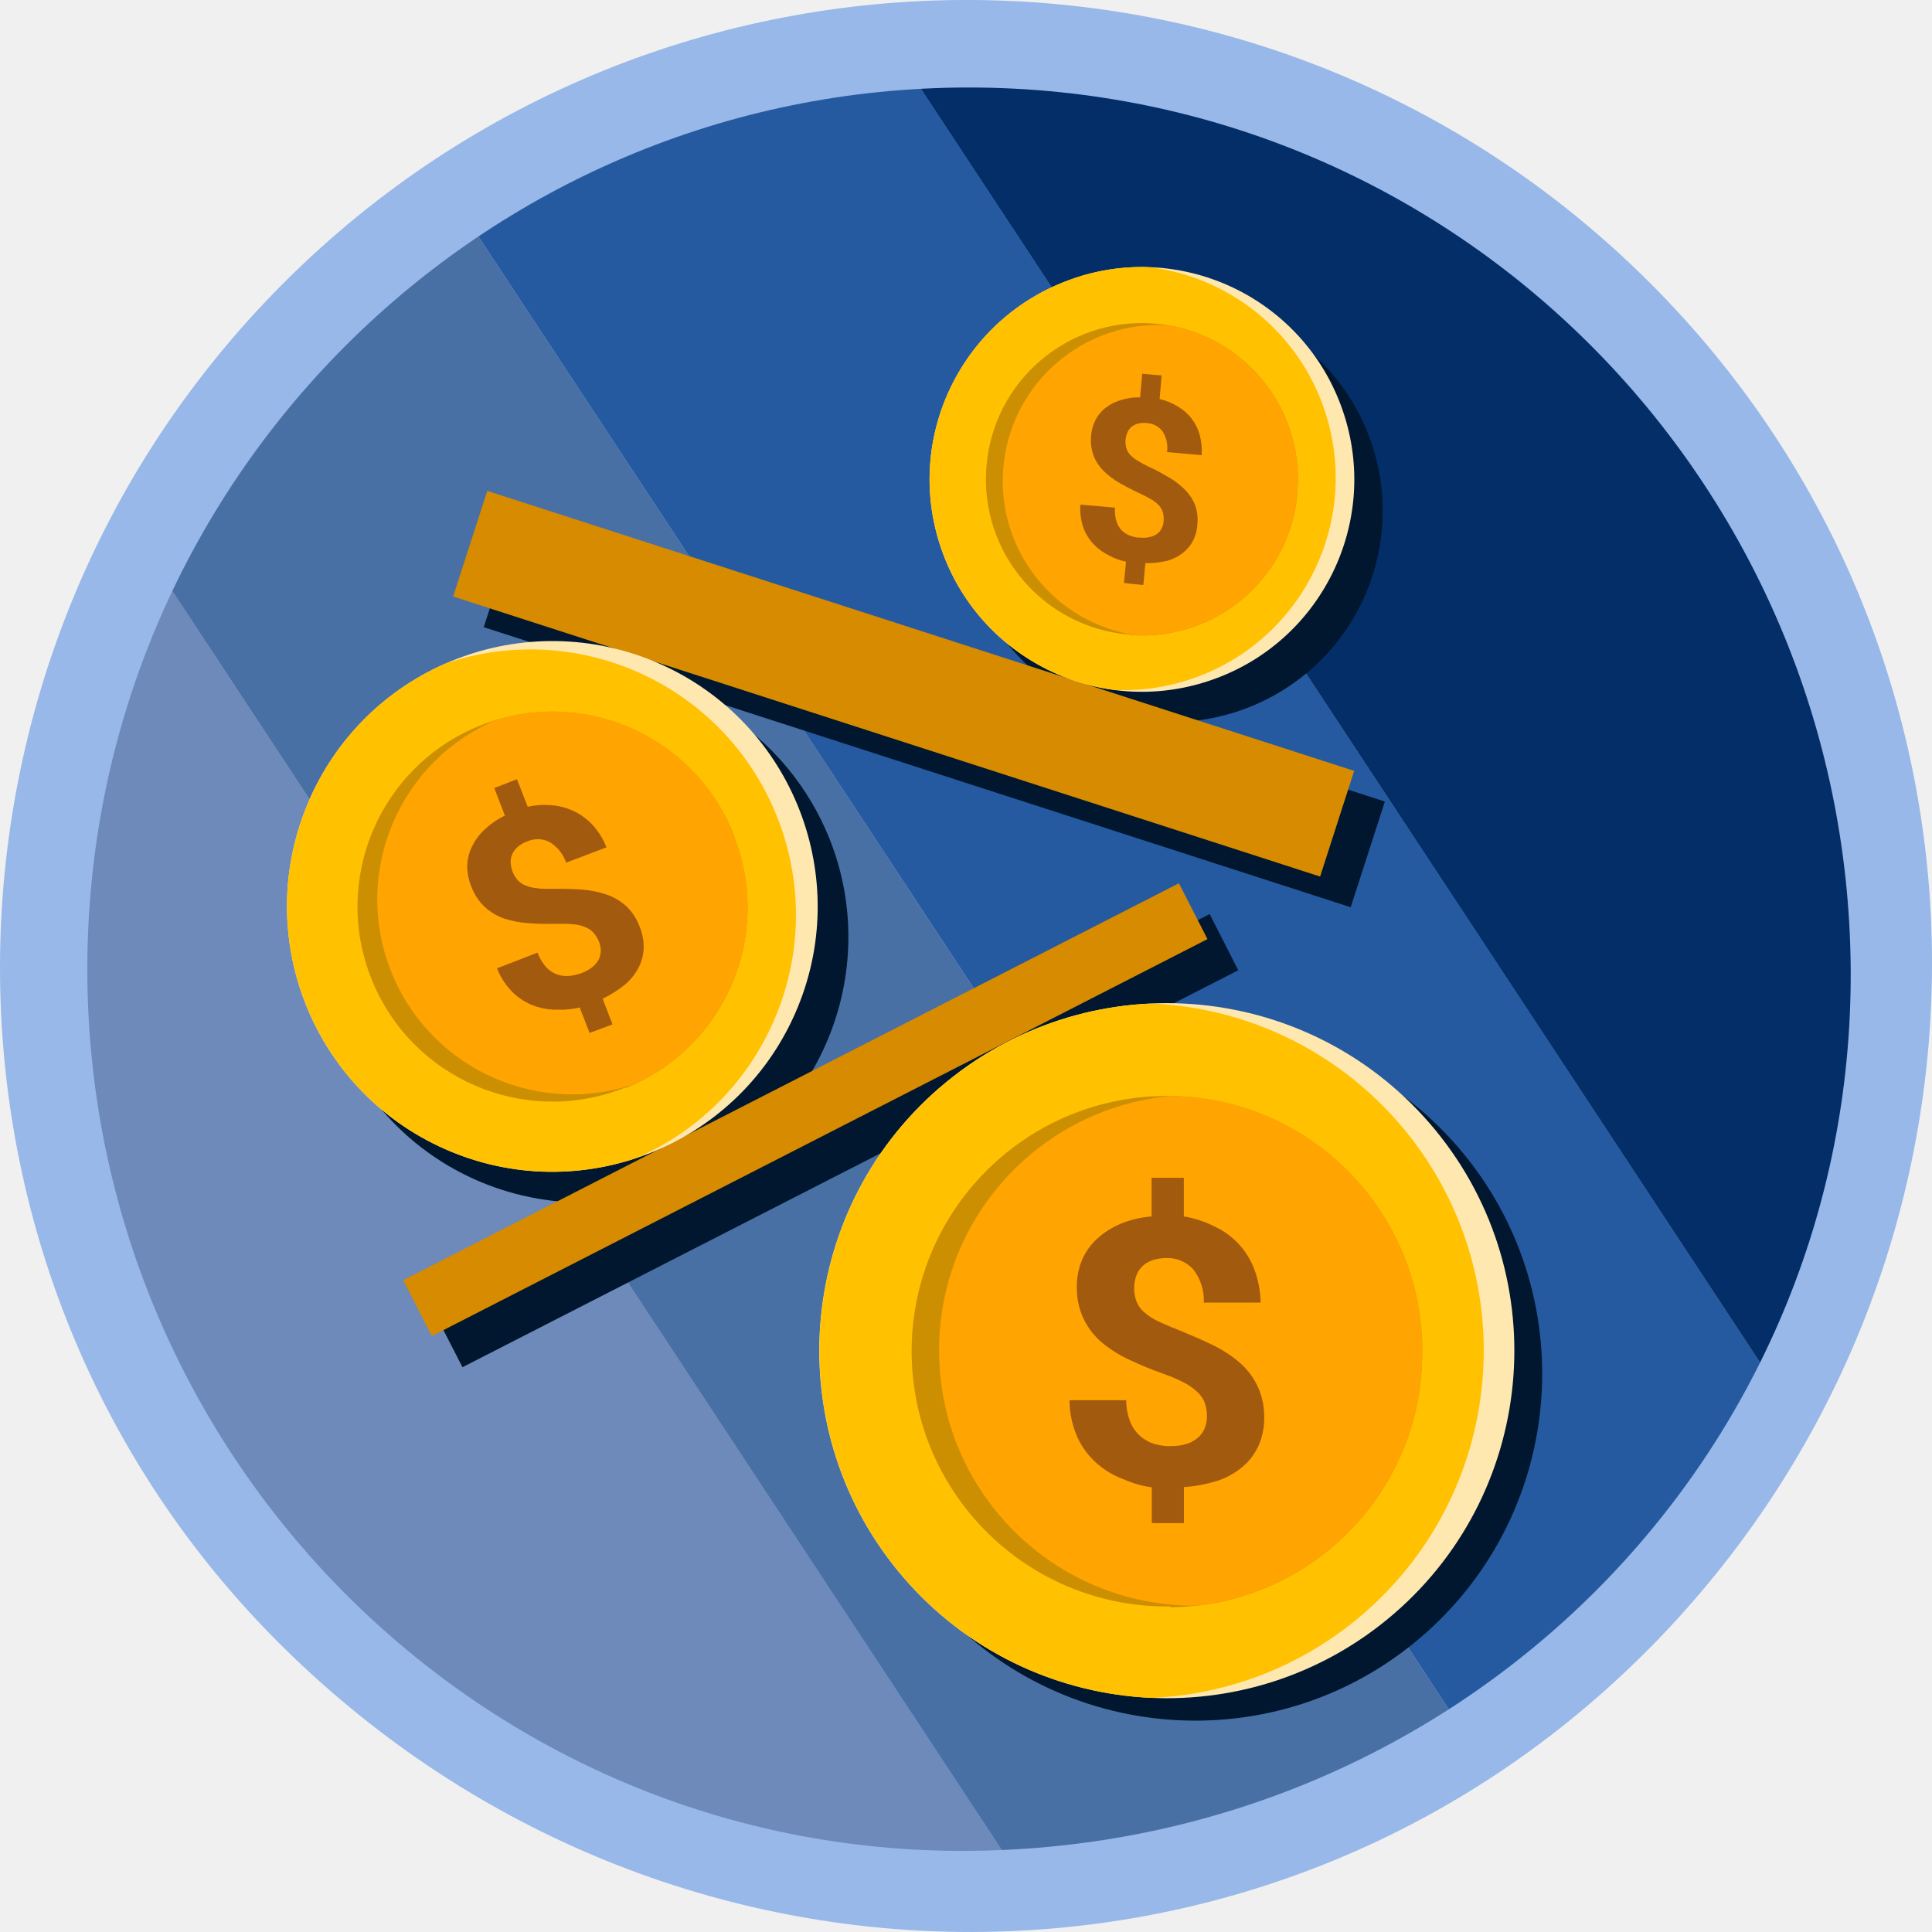
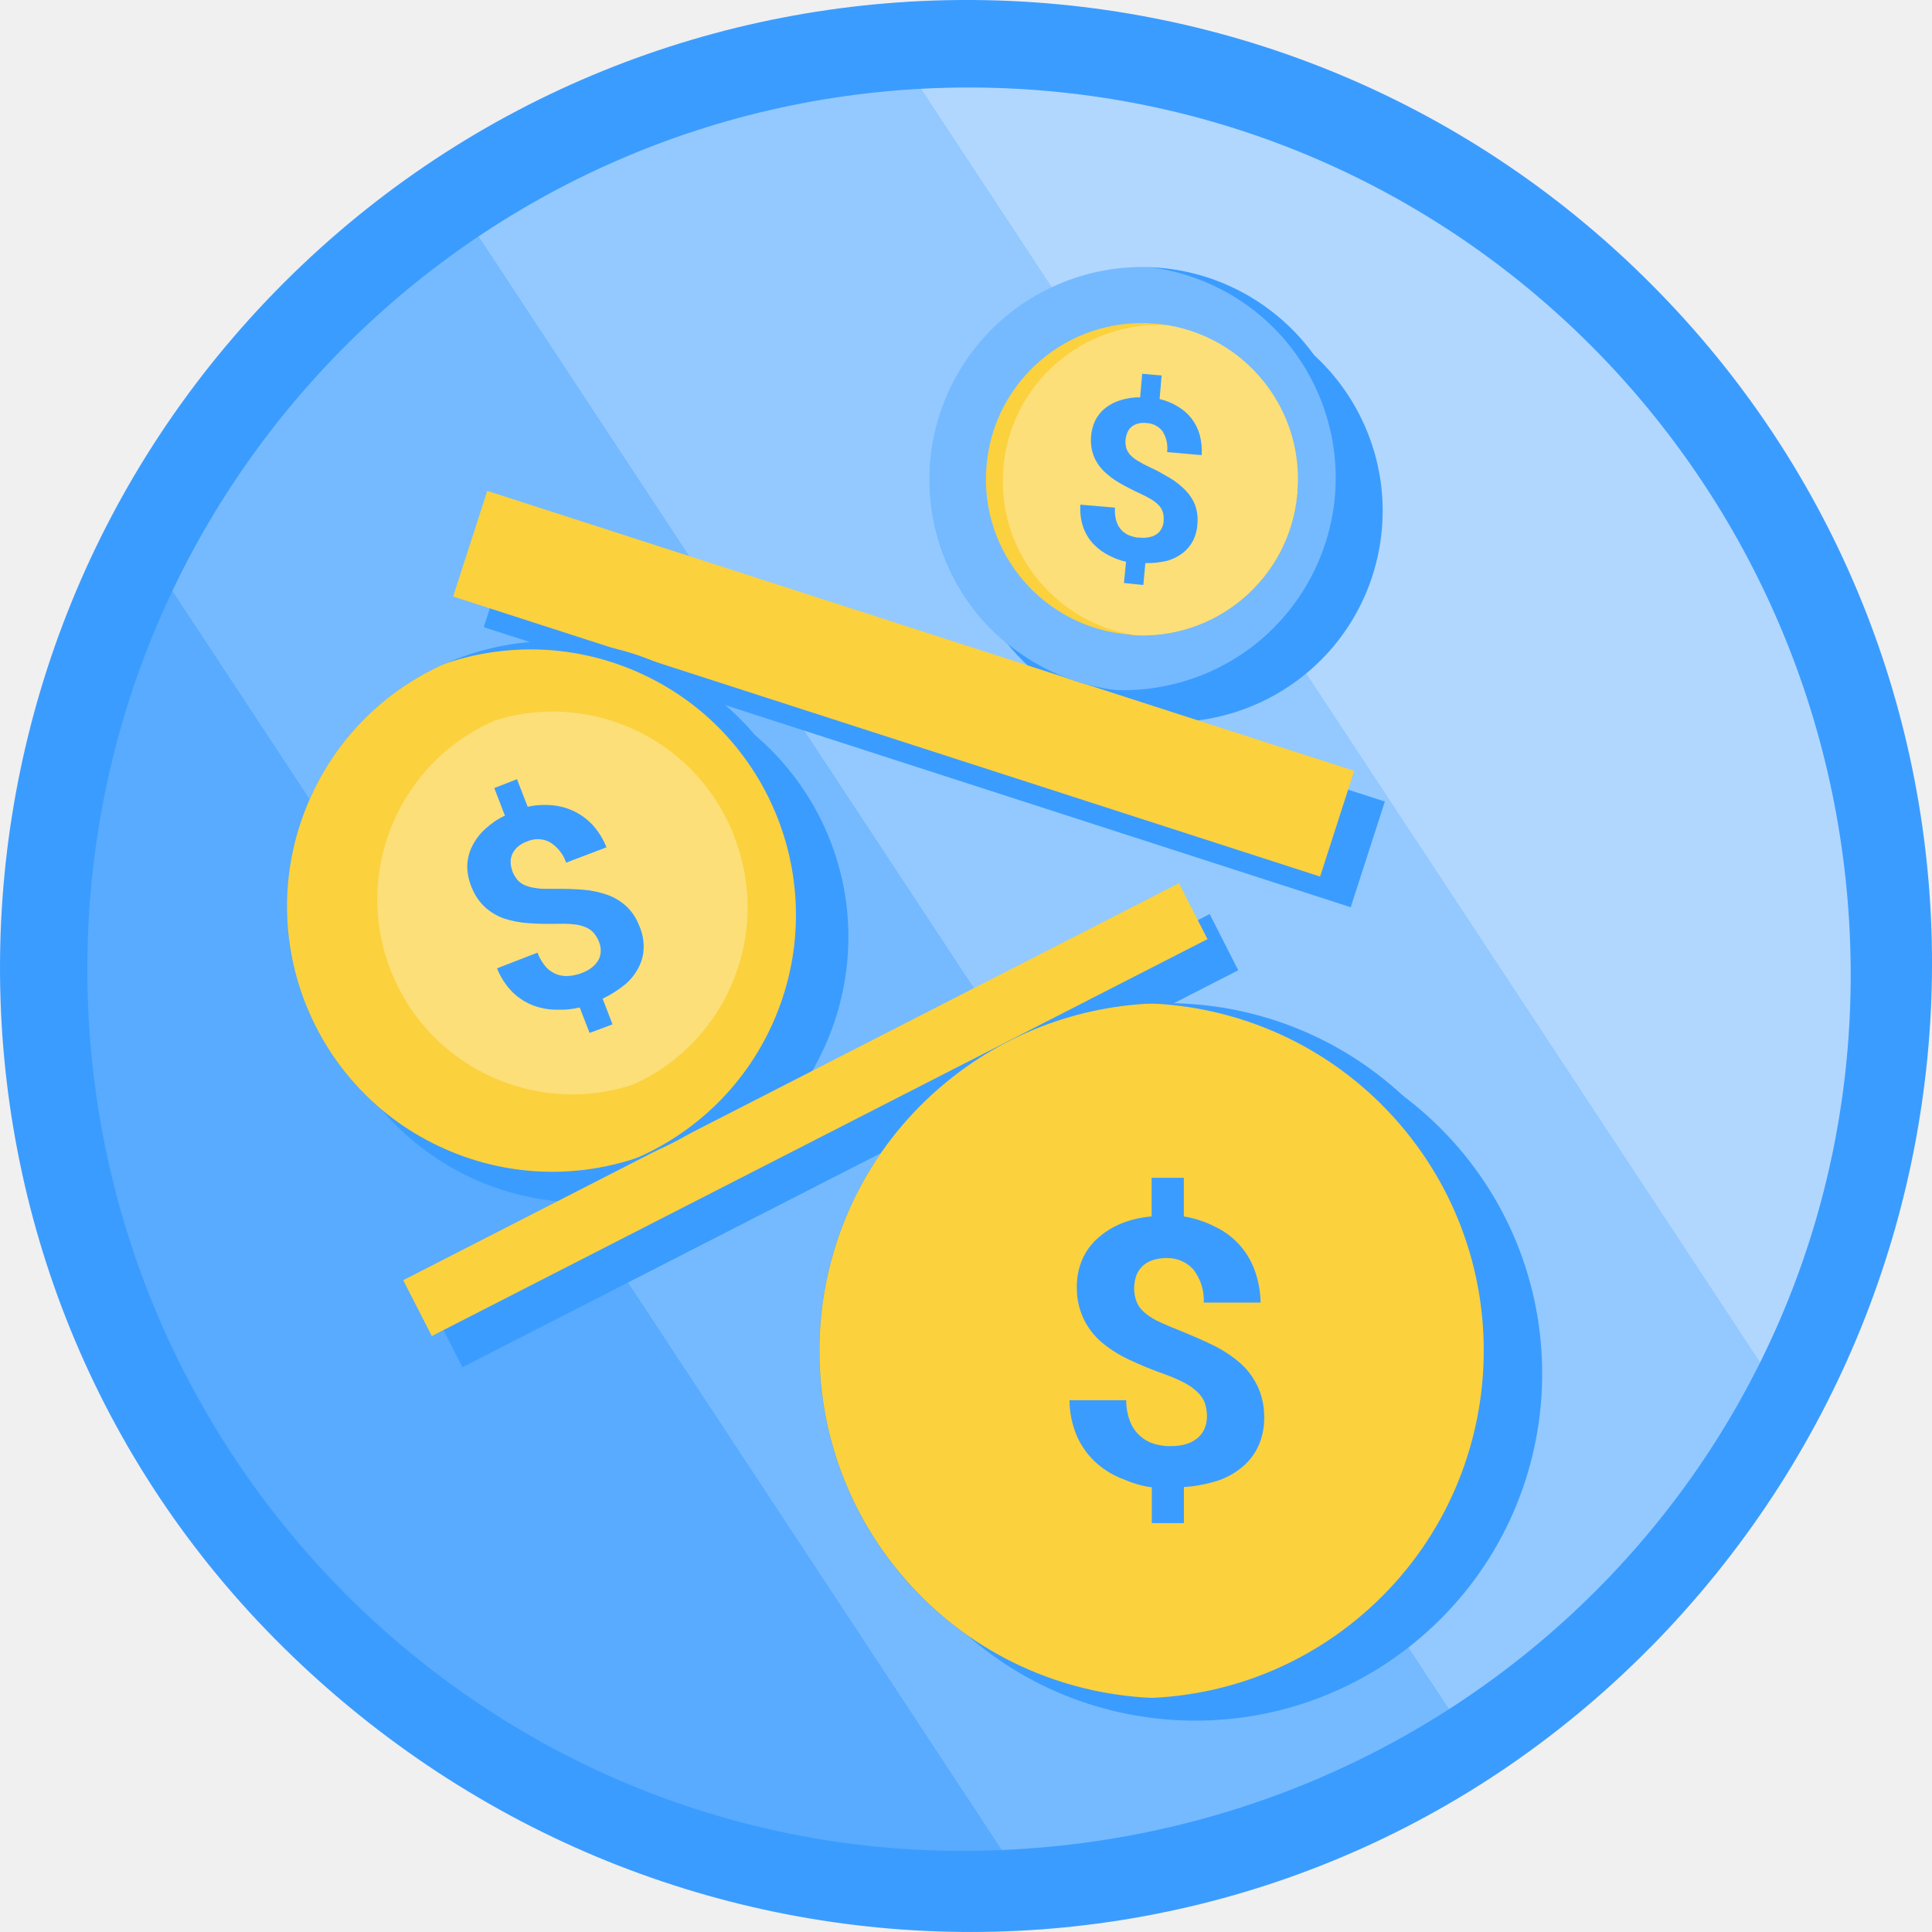
<svg xmlns="http://www.w3.org/2000/svg" xmlns:xlink="http://www.w3.org/1999/xlink" width="24" height="24" viewBox="0 0 24 24">
  <defs>
    <path id="7fbc5sid5a" d="M.085 11.04c0 6.049 4.904 10.997 10.952 10.952 6.133-.047 10.99-4.925 10.953-10.953C21.95 4.992 17.087.09 11.037.087 4.988.087.085 4.991.085 11.039z" />
    <path id="6bbdvcmt9c" d="M.085 11.04c0 6.049 4.904 10.997 10.952 10.952 6.133-.047 10.99-4.925 10.953-10.953C21.95 4.992 17.087.09 11.037.087 4.988.087.085 4.991.085 11.039z" />
    <path id="2e9ykaauee" d="M.085 11.04c0 6.049 4.904 10.997 10.952 10.952 6.133-.047 10.99-4.925 10.953-10.953C21.95 4.992 17.087.09 11.037.087 4.988.087.085 4.991.085 11.039z" />
    <path id="b9qmcgp6bg" d="M.085 11.04c0 6.049 4.904 10.997 10.952 10.952 6.133-.047 10.99-4.925 10.953-10.953C21.95 4.992 17.087.09 11.037.087 4.988.087.085 4.991.085 11.039z" />
    <path id="8igaluapni" d="M1.53 1.083C-.273 2.64-.472 5.367 1.087 7.172c1.558 1.804 4.284 2.003 6.089.445 1.804-1.559 2.003-4.285.445-6.09C6.766.54 5.562.033 4.35.033c-.999 0-2.003.346-2.82 1.05" />
    <path id="x4f8clzt2k" d="M3.17.042C1.418.065.017 1.503.04 3.255c.022 1.735 1.436 3.13 3.171 3.13h.04v.009c1.727-.015 3.122-1.416 3.13-3.143v-.078C6.36 1.435 4.945.043 3.212.043H3.17z" />
    <path id="92q5coibpm" d="M.37 1.978c-.734 1.665.02 3.611 1.686 4.345 1.666.735 3.612-.02 4.346-1.686S6.382 1.025 4.716.29c-.433-.19-.884-.28-1.328-.28C2.12.01.913.743.37 1.977" />
    <path id="q010ik6yao" d="M1.53.205C.289.705-.312 2.116.188 3.357.683 4.587 2.075 5.189 3.31 4.71l.028-.012v.007c1.225-.488 1.832-1.87 1.361-3.102-.002-.01-.005-.018-.009-.027V1.57l-.01-.023C4.3.603 3.394.029 2.435.029c-.302 0-.608.057-.904.176" />
    <path id="ttu6hrjfwq" d="M1.86.173C.48.643-.256 2.141.214 3.52.684 4.9 2.182 5.635 3.561 5.165c1.379-.47 2.115-1.968 1.645-3.346C4.833.722 3.808.03 2.71.03c-.282 0-.569.046-.85.142" />
    <path id="qv8fi7dtes" d="M.015 1.855C-.065 2.913.723 3.839 1.78 3.93h.024v.006c1.052.081 1.974-.697 2.072-1.747l.003-.021v-.006-.019C3.96 1.076 3.159.146 2.091.066 2.042.063 1.994.061 1.945.061.94.06.09.836.015 1.855z" />
  </defs>
  <g fill="none" fill-rule="evenodd">
    <g>
      <g>
-         <path fill="#97B8E8" d="M20.494 20.471c-4.64 4.697-12.182 4.713-16.967 0-4.72-4.648-4.685-12.275 0-16.959 4.685-4.683 12.281-4.683 16.967 0 4.692 4.684 4.658 12.247 0 16.96" transform="translate(-40 -210) translate(40 210)" />
+         <path fill="#3B9CFF" d="M20.494 20.471c-4.64 4.697-12.182 4.713-16.967 0-4.72-4.648-4.685-12.275 0-16.959 4.685-4.683 12.281-4.683 16.967 0 4.692 4.684 4.658 12.247 0 16.96" transform="translate(-40 -210) translate(40 210)" />
        <g>
          <g>
            <g transform="translate(-40 -210) translate(40 210) translate(1 1)">
              <mask id="vxc5hbgk2b" fill="#fff">
                <use xlink:href="#7fbc5sid5a" />
              </mask>
-               <path fill="#6D8ABA" d="M-7.429 3.511L-2.754 0.431 15.264 27.777 10.589 30.857z" mask="url(#vxc5hbgk2b)" />
+               <path fill="#FFFFFF" opacity="0.15" d="M-7.429 3.511L-2.754 0.431 15.264 27.777 10.589 30.857z" mask="url(#vxc5hbgk2b)" />
            </g>
            <g transform="translate(-40 -210) translate(40 210) translate(1 1)">
              <mask id="hnb5znnmed" fill="#fff">
                <use xlink:href="#6bbdvcmt9c" />
              </mask>
-               <path fill="#4870A5" d="M-2.753 0.431L1.921 -2.649 19.939 24.698 15.264 27.778z" mask="url(#hnb5znnmed)" />
+               <path fill="#FFFFFF" opacity="0.3" d="M-2.753 0.431L1.921 -2.649 19.939 24.698 15.264 27.778z" mask="url(#hnb5znnmed)" />
            </g>
            <g transform="translate(-40 -210) translate(40 210) translate(1 1)">
              <mask id="2mnz2p58uf" fill="#fff">
                <use xlink:href="#2e9ykaauee" />
              </mask>
-               <path fill="#255AA0" d="M1.921 -2.65L6.596 -5.73 24.614 21.616 19.939 24.696z" mask="url(#2mnz2p58uf)" />
+               <path fill="#FFFFFF" opacity="0.45" d="M1.921 -2.65L6.596 -5.73 24.614 21.616 19.939 24.696z" mask="url(#2mnz2p58uf)" />
            </g>
            <g transform="translate(-40 -210) translate(40 210) translate(1 1)">
              <mask id="63jgzpdmwh" fill="#fff">
                <use xlink:href="#b9qmcgp6bg" />
              </mask>
-               <path fill="#032E67" d="M6.596 -5.73L11.279 -8.815 29.297 18.531 24.614 21.617z" mask="url(#63jgzpdmwh)" />
+               <path fill="#FFFFFF" opacity="0.6" d="M6.596 -5.73L11.279 -8.815 29.297 18.531 24.614 21.617z" mask="url(#63jgzpdmwh)" />
            </g>
          </g>
          <g>
-             <path fill="#00172F" d="M8.098 10.203c1.765-1.597 4.49-1.462 6.088.302 1.597 1.765 1.462 4.49-.303 6.088-1.764 1.597-4.49 1.462-6.087-.303-1.597-1.764-1.462-4.49.302-6.087" transform="translate(-40 -210) translate(40 210) translate(1 1) translate(2.857 2.667)" />
-             <path fill="#00172F" d="M11.17 7.688l-6.111 3.126c1.568-.924 2.09-2.944 1.167-4.512-.365-.62-.924-1.104-1.59-1.377l8.286 2.678.424-1.313-3.367-1.088c1.393.396 2.844-.413 3.24-1.806.395-1.394-.413-2.844-1.807-3.24-1.393-.396-2.844.413-3.24 1.807-.377 1.329.342 2.723 1.643 3.187L2.578 2.814l-.426 1.31 2 .645C2.382 4.347.604 5.44.182 7.212c-.422 1.77.672 3.548 2.443 3.97.65.155 1.333.108 1.957-.134.046-.018.095-.037.136-.057l-3.186 1.632.356.694 9.637-4.931-.355-.698z" transform="translate(-40 -210) translate(40 210) translate(1 1) translate(2.857 2.667)" />
-             <path fill="#FFE8B0" d="M7.815 9.845c1.805-1.559 4.53-1.36 6.09.445 1.558 1.804 1.359 4.53-.445 6.089-1.805 1.558-4.531 1.359-6.09-.445-1.558-1.805-1.359-4.531.445-6.09" transform="translate(-40 -210) translate(40 210) translate(1 1) translate(2.857 2.667)" />
+             <path fill="#3B9CFF" d="M8.098 10.203c1.765-1.597 4.49-1.462 6.088.302 1.597 1.765 1.462 4.49-.303 6.088-1.764 1.597-4.49 1.462-6.087-.303-1.597-1.764-1.462-4.49.302-6.087" transform="translate(-40 -210) translate(40 210) translate(1 1) translate(2.857 2.667)" />
+             <path fill="#3B9CFF" d="M11.17 7.688l-6.111 3.126c1.568-.924 2.09-2.944 1.167-4.512-.365-.62-.924-1.104-1.59-1.377l8.286 2.678.424-1.313-3.367-1.088c1.393.396 2.844-.413 3.24-1.806.395-1.394-.413-2.844-1.807-3.24-1.393-.396-2.844.413-3.24 1.807-.377 1.329.342 2.723 1.643 3.187L2.578 2.814l-.426 1.31 2 .645C2.382 4.347.604 5.44.182 7.212c-.422 1.77.672 3.548 2.443 3.97.65.155 1.333.108 1.957-.134.046-.018.095-.037.136-.057l-3.186 1.632.356.694 9.637-4.931-.355-.698z" transform="translate(-40 -210) translate(40 210) translate(1 1) translate(2.857 2.667)" />
+             <path fill="#3B9CFF" d="M7.815 9.845c1.805-1.559 4.53-1.36 6.09.445 1.558 1.804 1.359 4.53-.445 6.089-1.805 1.558-4.531 1.359-6.09-.445-1.558-1.805-1.359-4.531.445-6.09" transform="translate(-40 -210) translate(40 210) translate(1 1) translate(2.857 2.667)" />
          </g>
          <g transform="translate(-40 -210) translate(40 210) translate(1 1) translate(9.143 11.429)">
            <mask id="2yf25nc1xj" fill="#fff">
              <use xlink:href="#8igaluapni" />
            </mask>
-             <path fill="#FFC100" d="M1.149 1.083c1.804-1.559 4.53-1.36 6.09.445 1.558 1.804 1.359 4.53-.446 6.09C4.99 9.175 2.263 8.976.704 7.171c-1.559-1.804-1.36-4.53.445-6.089" mask="url(#2yf25nc1xj)" />
+             <path fill="#FBD13E" d="M1.149 1.083c1.804-1.559 4.53-1.36 6.09.445 1.558 1.804 1.359 4.53-.446 6.09C4.99 9.175 2.263 8.976.704 7.171c-1.559-1.804-1.36-4.53.445-6.089" mask="url(#2yf25nc1xj)" />
          </g>
          <g>
-             <path fill="#D68B00" d="M.009 9.855L9.645 4.924 10 5.618.364 10.549zM.629 1.362L1.053.05 11.822 3.528 11.399 4.841z" transform="translate(-40 -210) translate(40 210) translate(1 1) translate(4 5.048)" />
-             <path fill="#CC8F02" d="M12.668 10.728v-.031c-.023-1.752-1.461-3.153-3.213-3.13-1.75.022-3.152 1.46-3.13 3.211.023 1.736 1.436 3.131 3.172 3.13h.04v.01c1.727-.016 3.122-1.416 3.13-3.143v-.047" transform="translate(-40 -210) translate(40 210) translate(1 1) translate(4 5.048)" />
+             <path fill="#FBD13E" d="M.009 9.855L9.645 4.924 10 5.618.364 10.549zM.629 1.362L1.053.05 11.822 3.528 11.399 4.841z" transform="translate(-40 -210) translate(40 210) translate(1 1) translate(4 5.048)" />
+             <path fill="#FBD13E" d="M12.668 10.728v-.031c-.023-1.752-1.461-3.153-3.213-3.13-1.75.022-3.152 1.46-3.13 3.211.023 1.736 1.436 3.131 3.172 3.13h.04v.01c1.727-.016 3.122-1.416 3.13-3.143v-.047" transform="translate(-40 -210) translate(40 210) translate(1 1) translate(4 5.048)" />
          </g>
          <g transform="translate(-40 -210) translate(40 210) translate(1 1) translate(10.286 12.571)">
            <mask id="hu46hzji3l" fill="#fff">
              <use xlink:href="#x4f8clzt2k" />
            </mask>
-             <path fill="#FFA400" d="M6.724 3.204v-.04C6.702 1.41 5.264.008 3.512.03 1.76.053.357 1.491.38 3.243.4 4.98 1.816 6.376 3.552 6.376h.04v.008C5.32 6.37 6.715 4.97 6.724 3.241v-.037z" mask="url(#hu46hzji3l)" />
+             <path fill="#FBD13E" d="M6.724 3.204v-.04C6.702 1.41 5.264.008 3.512.03 1.76.053.357 1.491.38 3.243.4 4.98 1.816 6.376 3.552 6.376h.04v.008C5.32 6.37 6.715 4.97 6.724 3.241v-.037z" mask="url(#hu46hzji3l)" />
          </g>
          <g>
-             <path fill="#A25A0E" d="M12.138 9.253c-.054-.11-.13-.207-.224-.286-.103-.087-.217-.16-.339-.217-.13-.063-.276-.125-.435-.19-.044-.017-.084-.033-.121-.05-.037-.015-.09-.04-.128-.058-.058-.03-.113-.066-.161-.11-.039-.035-.069-.078-.088-.126-.018-.049-.028-.1-.029-.151-.001-.052.006-.105.021-.155.014-.047.039-.089.073-.124.035-.037.079-.064.127-.081.06-.02.122-.03.185-.029.124-.003.243.048.327.139.092.118.139.264.132.414h.706c-.003-.139-.028-.276-.076-.407-.087-.236-.262-.428-.49-.535-.122-.063-.253-.106-.388-.128v-.48h-.4v.48c-.13.01-.259.04-.38.089-.11.045-.212.11-.299.19-.083.076-.148.169-.19.273-.044.11-.064.229-.06.347.001.132.03.262.088.381.054.11.13.207.223.286.104.086.218.158.34.214.144.068.29.128.44.18l.02.008c.075.027.148.059.218.095.059.03.112.066.16.11.041.036.074.081.096.131.02.054.03.11.031.168.002.052-.007.104-.025.153-.018.046-.047.088-.084.121-.042.036-.09.064-.143.08-.065.02-.133.028-.201.027h-.048c-.05-.004-.1-.013-.15-.026-.064-.019-.123-.051-.174-.095-.054-.047-.097-.106-.125-.173-.035-.087-.053-.181-.053-.276H9.81c0 .16.035.319.1.465.058.123.14.233.243.323.1.087.216.154.341.199.108.047.222.08.338.095v.445h.399v-.448c.152-.01.302-.04.446-.088.11-.04.213-.102.301-.18.083-.075.148-.167.19-.27.045-.113.065-.234.06-.355-.002-.13-.032-.258-.089-.375" transform="translate(-40 -210) translate(40 210) translate(1 1) translate(2.476 6.952)" />
-             <path fill="#FFE8B0" d="M.369 1.978C1.103.313 3.049-.442 4.715.292c1.665.734 2.42 2.68 1.686 4.346-.734 1.665-2.68 2.42-4.346 1.686C.39 5.59-.365 3.644.37 1.978" transform="translate(-40 -210) translate(40 210) translate(1 1) translate(2.476 6.952)" />
+             <path fill="#3B9CFF" d="M12.138 9.253c-.054-.11-.13-.207-.224-.286-.103-.087-.217-.16-.339-.217-.13-.063-.276-.125-.435-.19-.044-.017-.084-.033-.121-.05-.037-.015-.09-.04-.128-.058-.058-.03-.113-.066-.161-.11-.039-.035-.069-.078-.088-.126-.018-.049-.028-.1-.029-.151-.001-.052.006-.105.021-.155.014-.047.039-.089.073-.124.035-.037.079-.064.127-.081.06-.02.122-.03.185-.029.124-.003.243.048.327.139.092.118.139.264.132.414h.706c-.003-.139-.028-.276-.076-.407-.087-.236-.262-.428-.49-.535-.122-.063-.253-.106-.388-.128v-.48h-.4v.48c-.13.01-.259.04-.38.089-.11.045-.212.11-.299.19-.083.076-.148.169-.19.273-.044.11-.064.229-.06.347.001.132.03.262.088.381.054.11.13.207.223.286.104.086.218.158.34.214.144.068.29.128.44.18l.02.008c.075.027.148.059.218.095.059.03.112.066.16.11.041.036.074.081.096.131.02.054.03.11.031.168.002.052-.007.104-.025.153-.018.046-.047.088-.084.121-.042.036-.09.064-.143.08-.065.02-.133.028-.201.027h-.048c-.05-.004-.1-.013-.15-.026-.064-.019-.123-.051-.174-.095-.054-.047-.097-.106-.125-.173-.035-.087-.053-.181-.053-.276H9.81c0 .16.035.319.1.465.058.123.14.233.243.323.1.087.216.154.341.199.108.047.222.08.338.095v.445h.399v-.448c.152-.01.302-.04.446-.088.11-.04.213-.102.301-.18.083-.075.148-.167.19-.27.045-.113.065-.234.06-.355-.002-.13-.032-.258-.089-.375" transform="translate(-40 -210) translate(40 210) translate(1 1) translate(2.476 6.952)" />
+             <path fill="#3B9CFF" d="M.369 1.978C1.103.313 3.049-.442 4.715.292c1.665.734 2.42 2.68 1.686 4.346-.734 1.665-2.68 2.42-4.346 1.686C.39 5.59-.365 3.644.37 1.978" transform="translate(-40 -210) translate(40 210) translate(1 1) translate(2.476 6.952)" />
          </g>
          <g transform="translate(-40 -210) translate(40 210) translate(1 1) translate(2.476 6.952)">
            <mask id="ij44w004gn" fill="#fff">
              <use xlink:href="#92q5coibpm" />
            </mask>
-             <path fill="#FFC100" d="M.098 2.082C.833.417 2.778-.338 4.444.396s2.421 2.68 1.687 4.346c-.735 1.666-2.68 2.42-4.346 1.686S-.635 3.748.098 2.082" mask="url(#ij44w004gn)" />
+             <path fill="#FBD13E" d="M.098 2.082C.833.417 2.778-.338 4.444.396s2.421 2.68 1.687 4.346c-.735 1.666-2.68 2.42-4.346 1.686S-.635 3.748.098 2.082" mask="url(#ij44w004gn)" />
          </g>
-           <path fill="#CC8F02" d="M8.119 9.385V9.38l-.01-.023c-.5-1.24-1.91-1.84-3.15-1.341-1.242.5-1.842 1.91-1.342 3.151.495 1.23 1.886 1.833 3.122 1.353l.028-.011v.007c1.225-.488 1.831-1.87 1.36-3.102l-.008-.028" transform="translate(-40 -210) translate(40 210) translate(1 1)" />
+           <path fill="#FBD13E" d="M8.119 9.385V9.38l-.01-.023c-.5-1.24-1.91-1.84-3.15-1.341-1.242.5-1.842 1.91-1.342 3.151.495 1.23 1.886 1.833 3.122 1.353l.028-.011v.007c1.225-.488 1.831-1.87 1.36-3.102l-.008-.028" transform="translate(-40 -210) translate(40 210) translate(1 1)" />
          <g transform="translate(-40 -210) translate(40 210) translate(1 1) translate(3.429 7.81)">
            <mask id="9v1m2rgw6p" fill="#fff">
              <use xlink:href="#q010ik6yao" />
            </mask>
-             <path fill="#FFA400" d="M4.935 1.48l-.008-.022C4.427.218 3.017-.384 1.776.116.535.616-.066 2.026.433 3.266.928 4.497 2.32 5.1 3.556 4.62l.028-.011v.007c1.225-.489 1.831-1.87 1.36-3.102-.002-.02-.005-.028-.009-.034" mask="url(#9v1m2rgw6p)" />
+             <path fill="#FFFFFF" opacity="0.3" d="M4.935 1.48l-.008-.022C4.427.218 3.017-.384 1.776.116.535.616-.066 2.026.433 3.266.928 4.497 2.32 5.1 3.556 4.62l.028-.011v.007c1.225-.489 1.831-1.87 1.36-3.102-.002-.02-.005-.028-.009-.034" mask="url(#9v1m2rgw6p)" />
          </g>
          <g>
-             <path fill="#A25A0E" d="M2.014 7.968c-.069-.062-.15-.11-.237-.14-.097-.033-.198-.055-.3-.062-.112-.009-.232-.012-.363-.011H1.02c-.039 0-.075 0-.107-.007-.05-.004-.099-.015-.145-.033C.73 7.7.697 7.678.67 7.649.646 7.62.625 7.589.61 7.554c-.015-.037-.025-.076-.028-.116-.003-.037.003-.074.017-.108.016-.037.04-.069.069-.095.036-.031.078-.055.123-.07.087-.038.186-.035.27.007.1.058.173.15.21.258l.501-.19c-.039-.1-.095-.19-.165-.27-.063-.07-.14-.129-.225-.172-.086-.044-.18-.07-.276-.08-.105-.01-.21-.005-.313.018L.66 6.393l-.152.06-.13.05.132.343c-.091.043-.174.1-.247.168-.067.06-.121.134-.161.215-.038.076-.058.16-.06.246.001.09.02.18.055.262.037.094.094.18.168.248.069.062.15.11.237.14.097.031.198.05.3.057.112.009.233.01.364.008h.016c.06-.002.12 0 .18.006.05.004.099.015.145.034.039.015.073.038.102.068.029.033.052.07.068.11.016.037.024.076.024.116 0 .038-.009.076-.026.11-.02.036-.047.069-.08.095-.04.032-.087.057-.136.074-.011.005-.023.009-.034.012-.037.01-.075.019-.114.022-.05.005-.101 0-.15-.017-.051-.018-.098-.048-.136-.088-.048-.054-.085-.116-.11-.184l-.503.195c.045.114.113.217.2.303.076.072.165.128.263.163.096.034.196.05.297.048.09.003.18-.007.267-.028l.123.316.131-.048.154-.058-.123-.319c.102-.048.198-.11.286-.182.067-.059.123-.13.164-.211.038-.076.059-.16.06-.245.001-.092-.018-.184-.055-.268-.035-.093-.091-.177-.164-.246" transform="translate(-40 -210) translate(40 210) translate(1 1) translate(4.762 2.286)" />
-             <path fill="#FFE8B0" d="M7.574.173C8.952-.297 10.45.44 10.92 1.82c.47 1.378-.267 2.877-1.646 3.346-1.378.47-2.877-.266-3.347-1.645-.47-1.379.267-2.877 1.646-3.347" transform="translate(-40 -210) translate(40 210) translate(1 1) translate(4.762 2.286)" />
+             <path fill="#3B9CFF" d="M2.014 7.968c-.069-.062-.15-.11-.237-.14-.097-.033-.198-.055-.3-.062-.112-.009-.232-.012-.363-.011H1.02c-.039 0-.075 0-.107-.007-.05-.004-.099-.015-.145-.033C.73 7.7.697 7.678.67 7.649.646 7.62.625 7.589.61 7.554c-.015-.037-.025-.076-.028-.116-.003-.037.003-.074.017-.108.016-.037.04-.069.069-.095.036-.031.078-.055.123-.07.087-.038.186-.035.27.007.1.058.173.15.21.258l.501-.19c-.039-.1-.095-.19-.165-.27-.063-.07-.14-.129-.225-.172-.086-.044-.18-.07-.276-.08-.105-.01-.21-.005-.313.018L.66 6.393l-.152.06-.13.05.132.343c-.091.043-.174.1-.247.168-.067.06-.121.134-.161.215-.038.076-.058.16-.06.246.001.09.02.18.055.262.037.094.094.18.168.248.069.062.15.11.237.14.097.031.198.05.3.057.112.009.233.01.364.008h.016c.06-.002.12 0 .18.006.05.004.099.015.145.034.039.015.073.038.102.068.029.033.052.07.068.11.016.037.024.076.024.116 0 .038-.009.076-.026.11-.02.036-.047.069-.08.095-.04.032-.087.057-.136.074-.011.005-.023.009-.034.012-.037.01-.075.019-.114.022-.05.005-.101 0-.15-.017-.051-.018-.098-.048-.136-.088-.048-.054-.085-.116-.11-.184l-.503.195c.045.114.113.217.2.303.076.072.165.128.263.163.096.034.196.05.297.048.09.003.18-.007.267-.028l.123.316.131-.048.154-.058-.123-.319c.102-.048.198-.11.286-.182.067-.059.123-.13.164-.211.038-.076.059-.16.06-.245.001-.092-.018-.184-.055-.268-.035-.093-.091-.177-.164-.246" transform="translate(-40 -210) translate(40 210) translate(1 1) translate(4.762 2.286)" />
+             <path fill="#3B9CFF" d="M7.574.173C8.952-.297 10.45.44 10.92 1.82c.47 1.378-.267 2.877-1.646 3.346-1.378.47-2.877-.266-3.347-1.645-.47-1.379.267-2.877 1.646-3.347" transform="translate(-40 -210) translate(40 210) translate(1 1) translate(4.762 2.286)" />
          </g>
          <g transform="translate(-40 -210) translate(40 210) translate(1 1) translate(10.476 2.286)">
            <mask id="7r4mxtlqnr" fill="#fff">
              <use xlink:href="#ttu6hrjfwq" />
            </mask>
-             <path fill="#FFC100" d="M1.628.154c1.379-.47 2.877.266 3.347 1.645.47 1.379-.267 2.877-1.645 3.347C1.95 5.616.453 4.879-.017 3.5-.487 2.122.25.623 1.628.154" mask="url(#7r4mxtlqnr)" />
+             <path fill="#FFFFFF" opacity="0.3" d="M1.628.154c1.379-.47 2.877.266 3.347 1.645.47 1.379-.267 2.877-1.645 3.347C1.95 5.616.453 4.879-.017 3.5-.487 2.122.25.623 1.628.154" mask="url(#7r4mxtlqnr)" />
          </g>
-           <path fill="#CC8F02" d="M15.118 5.12v-.005-.02c.08-1.067-.721-1.997-1.788-2.076-1.068-.08-1.998.72-2.077 1.788-.08 1.059.708 1.984 1.766 2.075h.024v.006c1.052.081 1.974-.696 2.072-1.747l.003-.02z" transform="translate(-40 -210) translate(40 210) translate(1 1)" />
+           <path fill="#FBD13E" d="M15.118 5.12v-.005-.02c.08-1.067-.721-1.997-1.788-2.076-1.068-.08-1.998.72-2.077 1.788-.08 1.059.708 1.984 1.766 2.075h.024v.006c1.052.081 1.974-.696 2.072-1.747l.003-.02z" transform="translate(-40 -210) translate(40 210) translate(1 1)" />
          <g transform="translate(-40 -210) translate(40 210) translate(1 1) translate(11.238 2.952)">
            <mask id="g7jvzp4xet" fill="#fff">
              <use xlink:href="#qv8fi7dtes" />
            </mask>
-             <path fill="#FFA400" d="M4.089 2.186v-.02c.08-1.067-.722-1.997-1.79-2.077C1.234.01.304.81.224 1.878.144 2.936.931 3.86 1.988 3.953h.024v.004c1.053.082 1.977-.697 2.074-1.748l.003-.023z" mask="url(#g7jvzp4xet)" />
+             <path fill="#FFFFFF" opacity="0.3" d="M4.089 2.186v-.02c.08-1.067-.722-1.997-1.79-2.077C1.234.01.304.81.224 1.878.144 2.936.931 3.86 1.988 3.953h.024v.004c1.053.082 1.977-.697 2.074-1.748l.003-.023z" mask="url(#g7jvzp4xet)" />
          </g>
-           <path fill="#A25A0E" d="M13.846 5.273c-.028-.069-.07-.132-.121-.184-.057-.058-.121-.109-.19-.15-.077-.045-.163-.096-.256-.137l-.071-.035-.075-.043c-.035-.02-.067-.046-.095-.075-.021-.024-.037-.052-.047-.082-.008-.031-.011-.063-.01-.095.003-.033.01-.065.022-.095.011-.028.028-.052.05-.072.024-.02.053-.035.083-.043.037-.01.076-.011.113-.006.076.004.145.041.191.1.05.077.07.169.058.26l.43.038c.005-.085-.003-.17-.025-.253-.02-.073-.055-.142-.101-.202-.046-.059-.102-.109-.167-.147-.07-.044-.148-.076-.23-.095l.025-.293-.13-.011-.111-.01-.026.293c-.08-.002-.16.01-.236.033-.069.02-.134.052-.19.095-.055.042-.099.095-.13.156-.032.065-.05.136-.054.209-.006.08.005.16.034.236.027.069.068.131.12.183.059.058.125.108.196.149.084.048.17.093.258.133l.012.006c.044.02.087.042.128.067.035.02.067.046.095.075.023.025.04.054.049.085.01.034.013.069.01.104 0 .033-.009.066-.024.095-.013.028-.032.052-.057.07-.028.02-.06.034-.095.04-.04.01-.082.011-.124.006h-.028c-.03-.005-.06-.013-.09-.023-.038-.015-.073-.037-.102-.066-.03-.032-.053-.07-.066-.112-.017-.055-.023-.113-.018-.171l-.43-.037c-.007.097.005.194.037.286.029.078.073.15.132.21.056.058.123.105.196.14.063.033.131.058.202.073l-.026.264.111.012.13.013.025-.272c.092.002.183-.008.273-.029.069-.02.133-.052.19-.095.054-.042.098-.094.129-.154.033-.066.052-.139.055-.213.007-.078-.003-.157-.03-.231" transform="translate(-40 -210) translate(40 210) translate(1 1)" />
+           <path fill="#3B9CFF" d="M13.846 5.273c-.028-.069-.07-.132-.121-.184-.057-.058-.121-.109-.19-.15-.077-.045-.163-.096-.256-.137l-.071-.035-.075-.043c-.035-.02-.067-.046-.095-.075-.021-.024-.037-.052-.047-.082-.008-.031-.011-.063-.01-.095.003-.033.01-.065.022-.095.011-.028.028-.052.05-.072.024-.02.053-.035.083-.043.037-.01.076-.011.113-.006.076.004.145.041.191.1.05.077.07.169.058.26l.43.038c.005-.085-.003-.17-.025-.253-.02-.073-.055-.142-.101-.202-.046-.059-.102-.109-.167-.147-.07-.044-.148-.076-.23-.095l.025-.293-.13-.011-.111-.01-.026.293c-.08-.002-.16.01-.236.033-.069.02-.134.052-.19.095-.055.042-.099.095-.13.156-.032.065-.05.136-.054.209-.006.08.005.16.034.236.027.069.068.131.12.183.059.058.125.108.196.149.084.048.17.093.258.133l.012.006c.044.02.087.042.128.067.035.02.067.046.095.075.023.025.04.054.049.085.01.034.013.069.01.104 0 .033-.009.066-.024.095-.013.028-.032.052-.057.07-.028.02-.06.034-.095.04-.04.01-.082.011-.124.006h-.028c-.03-.005-.06-.013-.09-.023-.038-.015-.073-.037-.102-.066-.03-.032-.053-.07-.066-.112-.017-.055-.023-.113-.018-.171l-.43-.037c-.007.097.005.194.037.286.029.078.073.15.132.21.056.058.123.105.196.14.063.033.131.058.202.073l-.026.264.111.012.13.013.025-.272c.092.002.183-.008.273-.029.069-.02.133-.052.19-.095.054-.042.098-.094.129-.154.033-.066.052-.139.055-.213.007-.078-.003-.157-.03-.231" transform="translate(-40 -210) translate(40 210) translate(1 1)" />
        </g>
      </g>
    </g>
  </g>
</svg>
